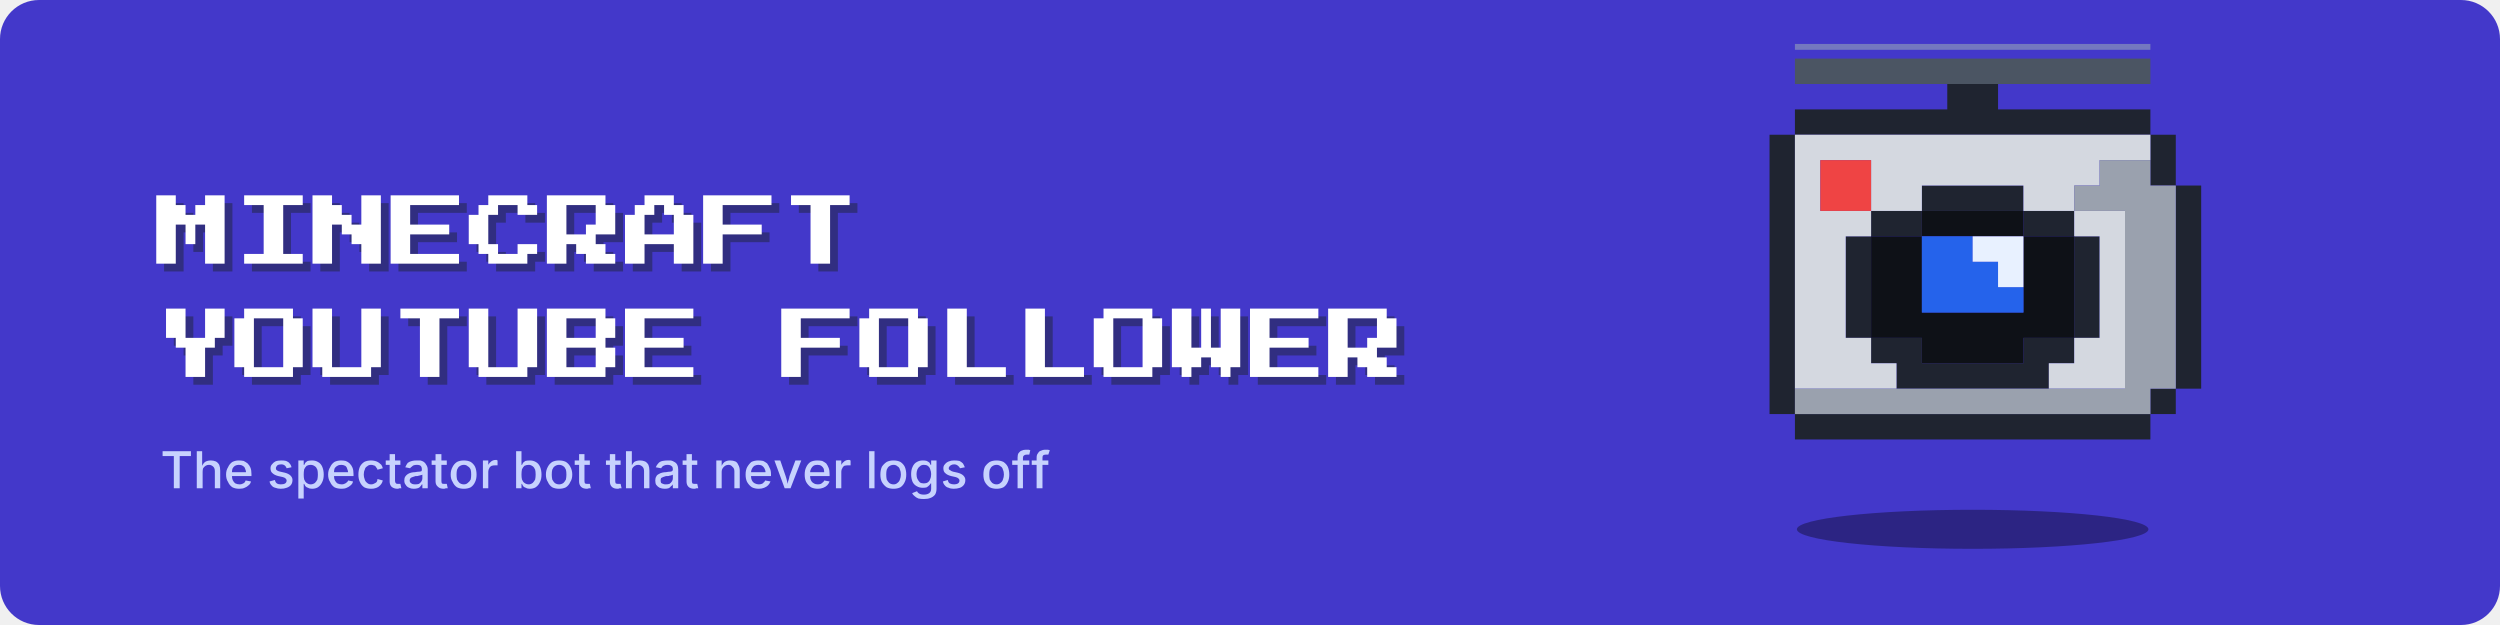
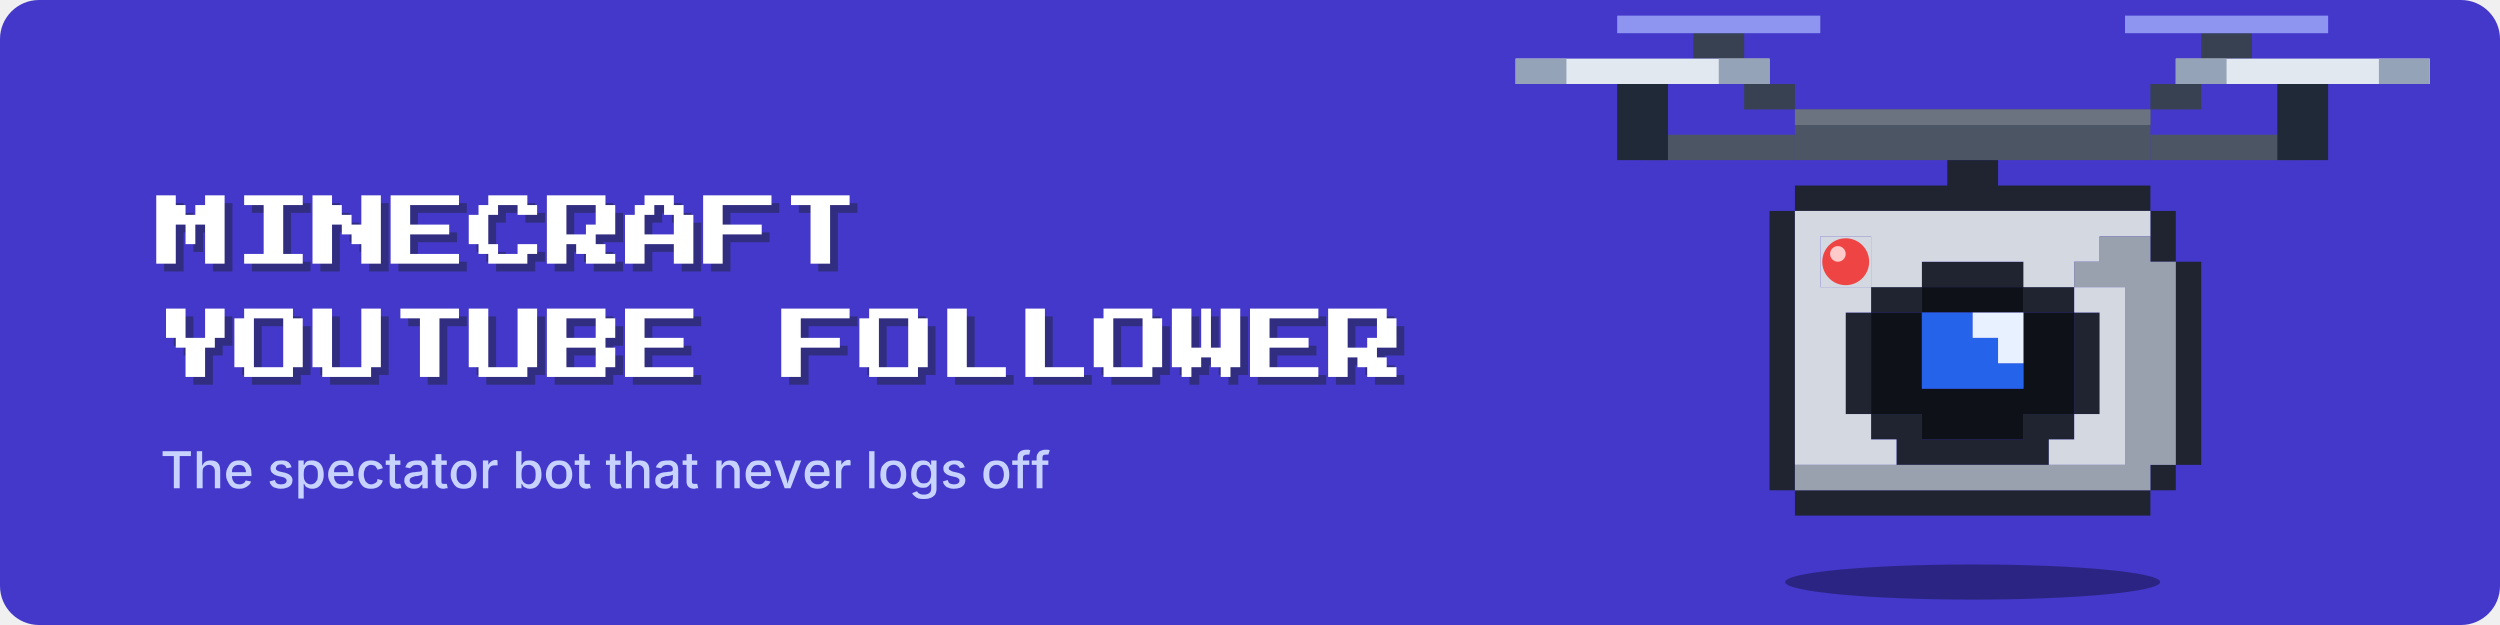
<svg xmlns="http://www.w3.org/2000/svg" viewBox="0 0 1280 320" width="1280" height="320" role="img" aria-label="Minecraft YouTube Follower: The spectator bot that never logs off">
  <defs>
    <clipPath id="r">
      <rect width="1280" height="320" rx="20" />
    </clipPath>
  </defs>
  <g clip-path="url(#r)">
    <rect width="1280" height="320" fill="#4338ca" />
-     <ellipse cx="1010" cy="271" rx="90" ry="10" fill="#000" opacity=".35" />
-     <path fill="#4b5563" d="M919 30h182v13h-182z" />
-     <path fill="#1f2430" d="M997 43h26v13h-26zM919 56h182v13h-182zM906 69h13v13h-13zM1101 69h13v13h-13zM906 82h13v13h-13zM1101 82h13v13h-13zM906 95h13v13h-13zM984 95h52v13h-52zM1114 95h13v13h-13zM906 108h13v13h-13zM958 108h26v13h-26zM1036 108h26v13h-26zM1114 108h13v13h-13zM906 121h13v13h-13zM945 121h13v13h-13zM1062 121h13v13h-13zM1114 121h13v13h-13zM906 134h13v13h-13zM945 134h13v13h-13zM1062 134h13v13h-13zM1114 134h13v13h-13zM906 147h13v13h-13zM945 147h13v13h-13zM1062 147h13v13h-13zM1114 147h13v13h-13zM906 160h13v13h-13zM945 160h13v13h-13zM1062 160h13v13h-13zM1114 160h13v13h-13zM906 173h13v13h-13zM958 173h26v13h-26zM1036 173h26v13h-26zM1114 173h13v13h-13zM906 186h13v13h-13zM971 186h78v13h-78zM1114 186h13v13h-13zM906 199h13v13h-13zM1101 199h13v13h-13zM919 212h182v13h-182z" />
-     <path fill="#d4d8e0" d="M919 69h182v13h-182zM919 82h13v13h-13zM958 82h117v13h-117zM919 95h13v13h-13zM958 95h26v13h-26zM1036 95h26v13h-26zM919 108h39v13h-39zM1062 108h26v13h-26zM919 121h26v13h-26zM1075 121h13v13h-13zM919 134h26v13h-26zM1075 134h13v13h-13zM919 147h26v13h-26zM1075 147h13v13h-13zM919 160h26v13h-26zM1075 160h13v13h-13zM919 173h39v13h-39zM1062 173h26v13h-26zM919 186h52v13h-52zM1049 186h39v13h-39z" />
-     <path fill="#ef4444" d="M932 82h26v13h-26zM932 95h26v13h-26z" />
-     <path fill="#9aa1ae" d="M1075 82h26v13h-26zM1062 95h52v13h-52zM1088 108h26v13h-26zM1088 121h26v13h-26zM1088 134h26v13h-26zM1088 147h26v13h-26zM1088 160h26v13h-26zM1088 173h26v13h-26zM1088 186h26v13h-26zM919 199h182v13h-182z" />
-     <path fill="#0e1117" d="M984 108h52v13h-52zM958 121h26v13h-26zM1036 121h26v13h-26zM958 134h26v13h-26zM1036 134h26v13h-26zM958 147h26v13h-26zM1036 147h26v13h-26zM958 160h104v13h-104zM984 173h52v13h-52z" />
-     <path fill="#2563eb" d="M984 121h26v13h-26zM984 134h39v13h-39zM984 147h52v13h-52z" />
-     <path fill="#e8f1ff" d="M1010 121h26v13h-26zM1023 134h13v13h-13z" />
-     <path d="M919 24h182" stroke="#94a3b8" stroke-width="3" opacity=".6" />
+     <ellipse cx="1010" cy="298" rx="96" ry="9" fill="#000" opacity=".35" />
+     <path fill="#374151" d="M893 43h26v13h-26zM880 30h26v13h-26zM867 17h26v13h-26zM1101 43h26v13h-26zM1114 30h26v13h-26zM1127 17h26v13h-26z" />
+     <path fill="#a5b4fc" opacity=".75" d="M828 8h104v9h-104zM1088 8h104v9h-104z" />
+     <path fill="#4b5563" d="M841 69h78v13h-78zM1101 69h78v13h-78z" />
+     <path fill="#1f2937" d="M828 43h26v39h-26zM1166 43h26v39h-26z" />
+     <path fill="#e2e8f0" d="M776 30h130v13h-130zM1114 30h130v13h-130z" />
+     <path fill="#94a3b8" d="M776 30h26v13h-26zM880 30h26v13h-26zM1114 30h26v13h-26zM1218 30h26v13h-26z" />
+     <path fill="#4b5563" d="M919 56h182v26h-182z" />
+     <path fill="#6b7280" d="M919 56h182v8h-182z" />
+     <g transform="translate(0 39)">
+       <path fill="#1f2430" d="M997 43h26v13h-26zM919 56h182v13h-182zM906 69h13v13h-13zM1101 69h13v13h-13zM906 82h13v13h-13zM1101 82h13v13h-13zM906 95h13v13h-13zM984 95h52v13h-52zM1114 95h13v13h-13zM906 108h13v13h-13zM958 108h26v13h-26zM1036 108h26v13h-26zM1114 108h13v13h-13zM906 121h13v13h-13zM945 121h13v13h-13zM1062 121h13v13h-13zM1114 121h13v13h-13zM906 134h13v13h-13zM945 134h13v13h-13zM1062 134h13v13h-13zM1114 134h13v13h-13zM906 147h13v13h-13zM945 147h13v13h-13zM1062 147h13v13h-13zM1114 147h13v13h-13zM906 160h13v13h-13zM945 160h13v13h-13zM1062 160h13v13h-13zM1114 160h13v13h-13zM906 173h13v13h-13zM958 173h26v13h-26zM1036 173h26v13h-26zM1114 173h13v13h-13zM906 186h13v13h-13zM971 186h78v13h-78zM1114 186h13v13h-13zM906 199h13v13h-13zM1101 199h13v13h-13zM919 212h182v13h-182z" />
+       <path fill="#d4d8e0" d="M919 69h182v13h-182zM919 82h13v13h-13zM958 82h117v13h-117zM919 95h13v13h-13zM958 95h26v13h-26zM1036 95h26v13h-26zM919 108h39v13h-39zM1062 108h26v13h-26zM919 121h26v13h-26zM1075 121h13v13h-13zM919 134h26v13h-26zM1075 134h13v13h-13zM919 147h26v13h-26zM1075 147h13v13h-13zM919 160h26v13h-26zM1075 160h13v13h-13zM919 173h39v13h-39zM1062 173h26v13h-26zM919 186h52v13h-52zM1049 186h39v13h-39z" />
+       <path fill="#9aa1ae" d="M1075 82h26v13h-26zM1062 95h52v13h-52zM1088 108h26v13h-26zM1088 121h26v13h-26zM1088 134h26v13h-26zM1088 147h26v13h-26zM1088 160h26v13h-26zM1088 173h26v13h-26zM1088 186h26v13h-26zM919 199h182v13h-182z" />
+       <path fill="#0e1117" d="M984 108h52v13h-52zM958 121h26v13h-26zM1036 121h26v13h-26zM958 134h26v13h-26zM1036 134h26v13h-26zM958 147h26v13h-26zM1036 147h26v13h-26zM958 160h104v13h-104zM984 173h52v13h-52z" />
+       <path fill="#2563eb" d="M984 121h26v13h-26zM984 134h39v13h-39zM984 147h52v13h-52z" />
+       <path fill="#e8f1ff" d="M1010 121h26v13h-26zM1023 134h13v13h-13z" />
+       <path fill="#d4d8e0" d="M932 82h26v26h-26z" />
+       <circle cx="945" cy="95" r="12" fill="#ef4444" />
+       <circle cx="941" cy="91" r="4" fill="#fecaca" />
+     </g>
    <path transform="scale(0.5)" fill="#312e81" d="m168 278v-70h20v10h10v10h10v-10h10v-10h20v70h-20v-40h-10v20h-10v-20h-10v40zm90 0v-10h20v-50h-20v-10h60v10h-20v50h20v10zm70 0v-70h20v10h10v10h10v10h10v-30h20v70h-20v-20h-10v-10h-10v-10h-10v40zm80 0v-70h70v10h-50v20h40v10h-40v20h50v10zm100 0v-10h-10v-10h-10v-30h10v-10h10v-10h40v10h10v10h-20v-10h-20v10h-10v30h10v10h20v-10h20v10h-10v10zm60 0v-70h60v10h10v30h-20v10h10v10h10v10h-30v-10h-10v-10h-10v20zm20-30h20v-10h10v-20h-30zm60 30v-50h10v-10h10v-10h30v10h10v10h10v50h-20v-20h-30v20zm20-30h30v-20h-10v-10h-10v10h-10zm60 30v-70h70v10h-50v20h40v10h-40v30zm110 0v-60h-20v-10h60v10h-20v60z" />
    <path transform="scale(0.5)" fill="#312e81" d="m198 394v-30h-10v-10h-10v-30h20v30h20v-30h20v30h-10v10h-10v30zm60 0v-10h-10v-50h10v-10h50v10h10v50h-10v10zm10-10h30v-50h-30zm70 10v-10h-10v-60h20v60h30v-60h20v60h-10v10zm100 0v-60h-20v-10h60v10h-20v60zm60 0v-10h-10v-60h20v60h30v-60h20v60h-10v10zm70 0v-70h60v10h10v20h-10v10h10v20h-10v10zm20-40h30v-20h-30zm0 30h30v-20h-30zm60 10v-70h70v10h-50v20h40v10h-40v20h50v10zm160 0v-70h70v10h-50v20h40v10h-40v30zm90 0v-10h-10v-50h10v-10h50v10h10v50h-10v10zm10-10h30v-50h-30zm70 10v-70h20v60h40v10zm80 0v-70h20v60h40v10zm80 0v-10h-10v-50h10v-10h50v10h10v50h-10v10zm10-10h30v-50h-30zm70 10v-10h-10v-60h20v40h10v-40h10v40h10v-40h20v60h-10v10h-10v-10h-10v-10h-10v10h-10v10zm70 0v-70h70v10h-50v20h40v10h-40v20h50v10zm80 0v-70h60v10h10v30h-20v10h10v10h10v10h-30v-10h-10v-10h-10v20zm20-30h20v-10h10v-20h-30z" />
    <path transform="scale(0.5)" fill="#fff" d="m160 270v-70h20v10h10v10h10v-10h10v-10h20v70h-20v-40h-10v20h-10v-20h-10v40zm90 0v-10h20v-50h-20v-10h60v10h-20v50h20v10zm70 0v-70h20v10h10v10h10v10h10v-30h20v70h-20v-20h-10v-10h-10v-10h-10v40zm80 0v-70h70v10h-50v20h40v10h-40v20h50v10zm100 0v-10h-10v-10h-10v-30h10v-10h10v-10h40v10h10v10h-20v-10h-20v10h-10v30h10v10h20v-10h20v10h-10v10zm60 0v-70h60v10h10v30h-20v10h10v10h10v10h-30v-10h-10v-10h-10v20zm20-30h20v-10h10v-20h-30zm60 30v-50h10v-10h10v-10h30v10h10v10h10v50h-20v-20h-30v20zm20-30h30v-20h-10v-10h-10v10h-10zm60 30v-70h70v10h-50v20h40v10h-40v30zm110 0v-60h-20v-10h60v10h-20v60z" />
    <path transform="scale(0.5)" fill="#fff" d="m190 386v-30h-10v-10h-10v-30h20v30h20v-30h20v30h-10v10h-10v30zm60 0v-10h-10v-50h10v-10h50v10h10v50h-10v10zm10-10h30v-50h-30zm70 10v-10h-10v-60h20v60h30v-60h20v60h-10v10zm100 0v-60h-20v-10h60v10h-20v60zm60 0v-10h-10v-60h20v60h30v-60h20v60h-10v10zm70 0v-70h60v10h10v20h-10v10h10v20h-10v10zm20-40h30v-20h-30zm0 30h30v-20h-30zm60 10v-70h70v10h-50v20h40v10h-40v20h50v10zm160 0v-70h70v10h-50v20h40v10h-40v30zm90 0v-10h-10v-50h10v-10h50v10h10v50h-10v10zm10-10h30v-50h-30zm70 10v-70h20v60h40v10zm80 0v-70h20v60h40v10zm80 0v-10h-10v-50h10v-10h50v10h10v50h-10v10zm10-10h30v-50h-30zm70 10v-10h-10v-60h20v40h10v-40h10v40h10v-40h20v60h-10v10h-10v-10h-10v-10h-10v10h-10v10zm70 0v-70h70v10h-50v20h40v10h-40v20h50v10zm80 0v-70h60v10h10v30h-20v10h10v10h10v10h-30v-10h-10v-10h-10v20zm20-30h20v-10h10v-20h-30z" />
    <path transform="scale(0.25)" fill="#c7d2fe" d="m333 934v-10h58v10h-23v66h-12v-66zm82 32v34h-12v-76h11v33h-1q2-7 7-11 5-3 12-3 5 0 10 2 4 2 7 7 2 5 2 12v36h-11v-35q0-6-3-9-4-4-9-4-4 0-7 2-3 2-5 5-1 3-1 7zm75 35q-8 0-14-3-6-4-9-11-4-6-4-15 0-9 4-15 3-7 9-11 6-3 13-3 5 0 10 1 4 2 8 5 4 4 6 9 2 5 2 13v4h-45v-8h39l-5 2q0-5-2-9-1-4-5-6-3-2-8-2-4 0-8 2-3 2-5 6-1 4-1 8v6q0 6 2 10 2 4 5 6 4 2 9 2 3 0 5-1 3-1 5-3 1-1 2-4l11 2q-1 5-5 8-3 3-8 5-4 2-11 2zm85 0q-6 0-11-2-5-1-8-5-3-3-4-8l11-3q1 5 4 7 3 2 8 2 6 0 9-2 3-2 3-6 0-2-2-4-2-2-6-3l-9-2q-8-2-12-6-4-3-4-10 0-5 3-8 3-4 7-6 5-2 12-2 6 0 10 1 5 2 7 5 3 3 4 8l-10 2q-1-3-3-5-3-3-8-3-5 0-8 2-3 3-3 6 0 3 2 4 2 2 7 3l9 2q8 2 12 6 4 4 4 9 0 6-3 10-3 4-9 6-5 2-12 2zm36 20v-78h11v9h1q1-1 2-4 2-2 5-4 4-1 9-1 7 0 12 3 6 3 9 10 3 7 3 16 0 9-3 15-3 7-9 11-5 3-12 3-5 0-8-2-4-1-6-4-1-2-2-4h-1v30zm25-29q5 0 9-3 3-3 5-7 1-5 1-10 0-6-1-10-2-5-5-7-4-3-9-3-4 0-8 2-3 3-5 7-1 5-1 11 0 6 1 10 2 5 5 7 4 3 8 3zm64 9q-9 0-15-3-6-4-9-11-4-6-4-15 0-9 4-15 3-7 9-11 6-3 14-3 4 0 9 1 5 2 8 5 4 4 6 9 2 5 2 13v4h-45v-8h39l-5 2q0-5-2-9-1-4-4-6-4-2-8-2-5 0-8 2-4 2-6 6-1 4-1 8v6q0 6 2 10 2 4 5 6 4 2 9 2 3 0 5-1 3-1 5-3 2-1 3-4l10 2q-1 5-5 8-3 3-8 5-4 2-10 2zm60 0q-8 0-14-3-6-4-9-11-3-6-3-15 0-9 3-16 3-6 9-10 6-3 14-3 4 0 8 1 4 1 7 3 3 2 6 5 2 3 3 7l-11 3q0-2-2-4-1-2-2-3-2-2-4-2-2-1-5-1-5 0-8 3-4 2-5 7-2 4-2 10 0 5 2 10 1 4 5 7 3 3 8 3 3 0 5-1 2-1 4-2 2-1 3-3 1-2 1-5l11 3q-1 4-3 7-2 3-6 6-3 2-7 3-3 1-8 1zm60-58v9h-30v-9zm-22-13h11v55q0 3 2 5 1 1 4 1 1 0 3 0 1 0 2 0l2 9q-2 0-4 0-2 1-4 1-7 0-12-4-4-4-4-11zm49 71q-5 0-9-2-5-2-7-6-3-3-3-9 0-5 2-8 2-3 5-5 3-2 7-3 4-1 8-1 5-1 8-1 3 0 5-1 1-1 1-3 0-4-1-6-1-2-3-3-3-1-6-1-4 0-7 1-2 1-4 3-2 1-3 3l-10-2q2-5 5-9 4-3 9-4 4-1 9-1 4 0 8 0 4 1 7 3 3 2 5 6 3 4 3 10v38h-11v-8h-1q-1 2-3 4-2 3-6 4-3 1-8 1zm3-9q5 0 8-1 3-2 5-5 2-3 2-6v-8q-1 1-3 1-2 1-4 1-2 1-4 1-2 0-3 0-3 1-6 2-3 1-4 2-2 2-2 5 0 3 2 5 1 1 3 2 3 1 6 1zm65-49v9h-31v-9zm-23-13h12v55q0 3 1 5 1 1 5 1 1 0 2 0 2 0 3 0l2 9q-2 0-4 0-2 1-4 1-8 0-12-4-5-4-5-11zm58 71q-8 0-14-3-6-4-9-11-4-6-4-15 0-9 4-16 3-6 9-10 6-3 14-3 8 0 14 3 6 4 9 10 3 7 3 16 0 9-3 15-3 7-9 11-6 3-14 3zm0-9q5 0 8-3 4-3 6-7 1-5 1-10 0-6-1-10-2-5-6-7-3-3-8-3-5 0-9 3-3 2-5 7-1 4-1 10 0 5 1 10 2 4 5 7 4 3 9 3zm39 8v-57h11v9q2-4 6-7 4-3 9-3 1 0 2 0 1 1 2 1v10q0 0-2 0-2 0-3 0-4 0-7 1-4 2-5 5-2 3-2 7v34zm96 1q-5 0-8-2-4-1-6-4-1-2-2-4h-1v9h-11v-76h11v28h1q1-1 2-4 2-2 5-4 4-1 9-1 7 0 12 3 6 3 9 10 3 7 3 16 0 9-3 15-3 7-9 11-5 3-12 3zm-2-9q4 0 8-3 3-3 5-7 1-5 1-10 0-6-1-10-2-5-5-7-4-3-8-3-5 0-9 2-3 3-5 7-1 5-1 11 0 6 1 10 2 5 5 7 4 3 9 3zm62 9q-8 0-14-3-6-4-9-11-4-6-4-15 0-9 4-16 3-6 9-10 6-3 14-3 8 0 14 3 6 4 9 10 4 7 4 16 0 9-4 15-3 7-9 11-6 3-14 3zm0-9q5 0 9-3 3-3 5-7 1-5 1-10 0-6-1-10-2-5-5-7-4-3-9-3-5 0-9 3-3 2-5 7-1 4-1 10 0 5 1 10 2 4 5 7 4 3 9 3zm63-49v9h-31v-9zm-22-13h11v55q0 3 1 5 2 1 5 1 1 0 2 0 2 0 3 0l2 9q-2 0-4 0-2 1-4 1-8 0-12-4-4-4-4-11zm85 13v9h-30v-9zm-22-13h11v55q0 3 1 5 2 1 5 1 1 0 2 0 2 0 3 0l2 9q-2 0-4 0-2 1-4 1-8 0-12-4-4-4-4-11zm45 36v34h-12v-76h12v33h-2q3-7 7-11 5-3 12-3 5 0 10 2 4 2 7 7 2 5 2 12v36h-11v-35q0-6-3-9-4-4-9-4-4 0-7 2-3 2-5 5-1 3-1 7zm67 35q-5 0-10-2-4-2-7-6-2-3-2-9 0-5 2-8 1-3 5-5 3-2 7-3 4-1 8-1 5-1 8-1 3 0 4-1 2-1 2-3 0-4-1-6-2-2-4-3-2-1-6-1-4 0-6 1-3 1-5 3-1 1-2 3l-11-2q2-5 6-9 3-3 8-4 5-1 10-1 3 0 7 0 4 1 7 3 4 2 6 6 2 4 2 10v38h-11v-8q-1 2-4 4-2 3-5 4-3 1-8 1zm2-9q5 0 8-1 3-2 5-5 2-3 2-6v-8q-1 1-2 1-2 1-4 1-2 1-5 1-2 0-3 0-3 1-6 2-2 1-4 2-1 2-1 5 0 3 1 5 1 1 4 2 2 1 5 1zm65-49v9h-30v-9zm-22-13h11v55q0 3 1 5 2 1 5 1 1 0 2 0 2 0 3 0l2 9q-2 0-4 0-2 1-4 1-8 0-12-4-4-4-4-11zm72 36v34h-11v-57h11v14h-1q2-7 7-11 5-3 11-3 6 0 11 2 4 2 6 7 3 5 3 12v36h-11v-35q0-6-4-9-3-4-8-4-4 0-7 2-3 2-5 5-2 3-2 7zm76 35q-8 0-14-3-6-4-10-11-3-6-3-15 0-9 3-15 4-7 9-11 6-3 14-3 5 0 10 1 4 2 8 5 3 4 5 9 3 5 3 13v4h-46v-8h40l-5 2q0-5-2-9-2-4-5-6-3-2-8-2-4 0-8 2-3 2-5 6-2 4-2 8v6q0 6 2 10 2 4 6 6 4 2 8 2 3 0 6-1 3-1 4-3 2-1 3-4l11 2q-2 5-5 8-3 3-8 5-5 2-11 2zm53-1l-21-57h12l11 32q2 6 3 11 1 6 3 11h-3q1-5 2-11 2-5 3-11l12-32h12l-22 57zm68 1q-8 0-14-3-6-4-10-11-3-6-3-15 0-9 3-15 3-7 9-11 6-3 14-3 5 0 10 1 4 2 8 5 3 4 5 9 2 5 2 13v4h-45v-8h40l-6 2q0-5-1-9-2-4-5-6-3-2-8-2-5 0-8 2-3 2-5 6-2 4-2 8v6q0 6 2 10 2 4 6 6 3 2 8 2 3 0 6-1 2-1 4-3 2-1 3-4l11 2q-2 5-5 8-3 3-8 5-5 2-11 2zm37-1v-57h11v9q2-4 6-7 4-3 8-3 2 0 3 0 1 1 2 1v10q0 0-2 0-2 0-4 0-3 0-7 1-3 2-4 5-2 3-2 7v34zm79-76v76h-11v-76zm39 77q-8 0-14-3-6-4-10-11-3-6-3-15 0-9 3-16 4-6 10-10 6-3 14-3 8 0 14 3 6 4 9 10 3 7 3 16 0 9-3 15-3 7-9 11-6 3-14 3zm0-9q5 0 8-3 4-3 5-7 2-5 2-10 0-6-2-10-1-5-5-7-3-3-8-3-5 0-9 3-3 2-5 7-1 4-1 10 0 5 1 10 2 4 5 7 4 3 9 3zm62 30q-6 0-11-1-5-2-8-5-3-2-5-6l10-4q1 1 2 3 2 2 5 3 3 1 7 1 7 0 11-3 4-3 4-9v-11h-1q-1 2-3 4-2 2-5 4-3 1-8 1-7 0-12-3-6-3-9-9-3-7-3-16 0-9 3-15 3-7 9-10 5-3 12-3 5 0 8 1 4 2 6 4 1 3 2 4h1v-9h11v58q0 7-3 12-4 5-10 7-5 2-13 2zm0-32q5 0 8-2 4-3 5-7 2-4 2-10 0-5-2-10-1-4-5-7-3-2-8-2-5 0-8 3-3 2-5 6-2 5-2 10 0 6 2 10 2 4 5 7 3 2 8 2zm61 11q-6 0-10-2-5-1-8-5-3-3-4-8l10-3q1 5 4 7 4 2 9 2 5 0 8-2 3-2 3-6 0-2-2-4-2-2-6-3l-9-2q-8-2-12-6-4-3-4-10 0-5 3-8 3-4 8-6 5-2 11-2 6 0 11 1 4 2 7 5 2 3 4 8l-10 2q-1-3-4-5-3-3-8-3-4 0-7 2-4 3-4 6 0 3 3 4 2 2 6 3l9 2q8 2 12 6 4 4 4 9 0 6-3 10-3 4-8 6-6 2-13 2zm88 0q-8 0-14-3-6-4-10-11-3-6-3-15 0-9 3-16 4-6 10-10 6-3 14-3 8 0 14 3 6 4 9 10 3 7 3 16 0 9-3 15-3 7-9 11-6 3-14 3zm0-9q5 0 8-3 4-3 5-7 2-5 2-10 0-6-2-10-1-5-5-7-3-3-8-3-5 0-9 3-3 2-5 7-1 4-1 10 0 5 1 10 2 4 5 7 4 3 9 3zm67-49v9h-35v-9zm-24 57v-63q0-6 2-9 3-4 6-5 4-2 9-2 3 0 6 0 2 1 3 1l-2 9q-1 0-2 0-2 0-3 0-4 0-6 2-2 1-2 5v62zm63-57v9h-34v-9zm-24 57v-63q0-6 3-9 2-4 6-5 4-2 8-2 4 0 6 0 3 1 4 1l-3 9q-1 0-2 0-1 0-3 0-4 0-6 2-1 1-1 5v62z" />
  </g>
</svg>
